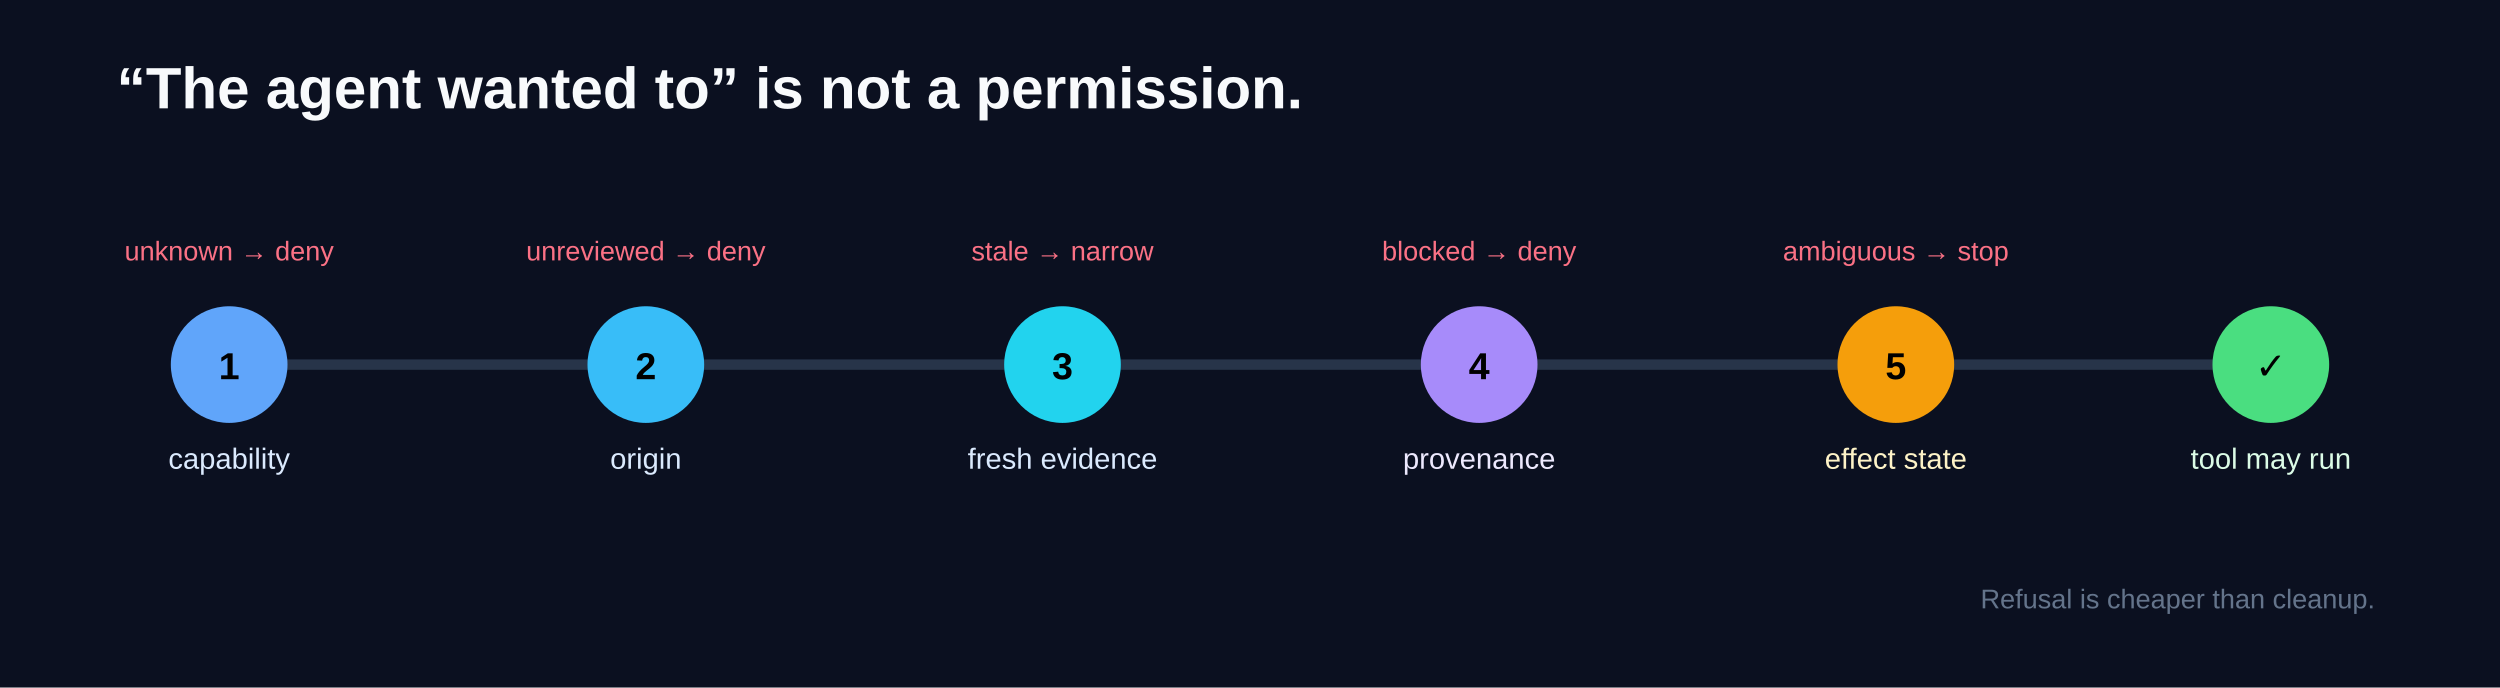
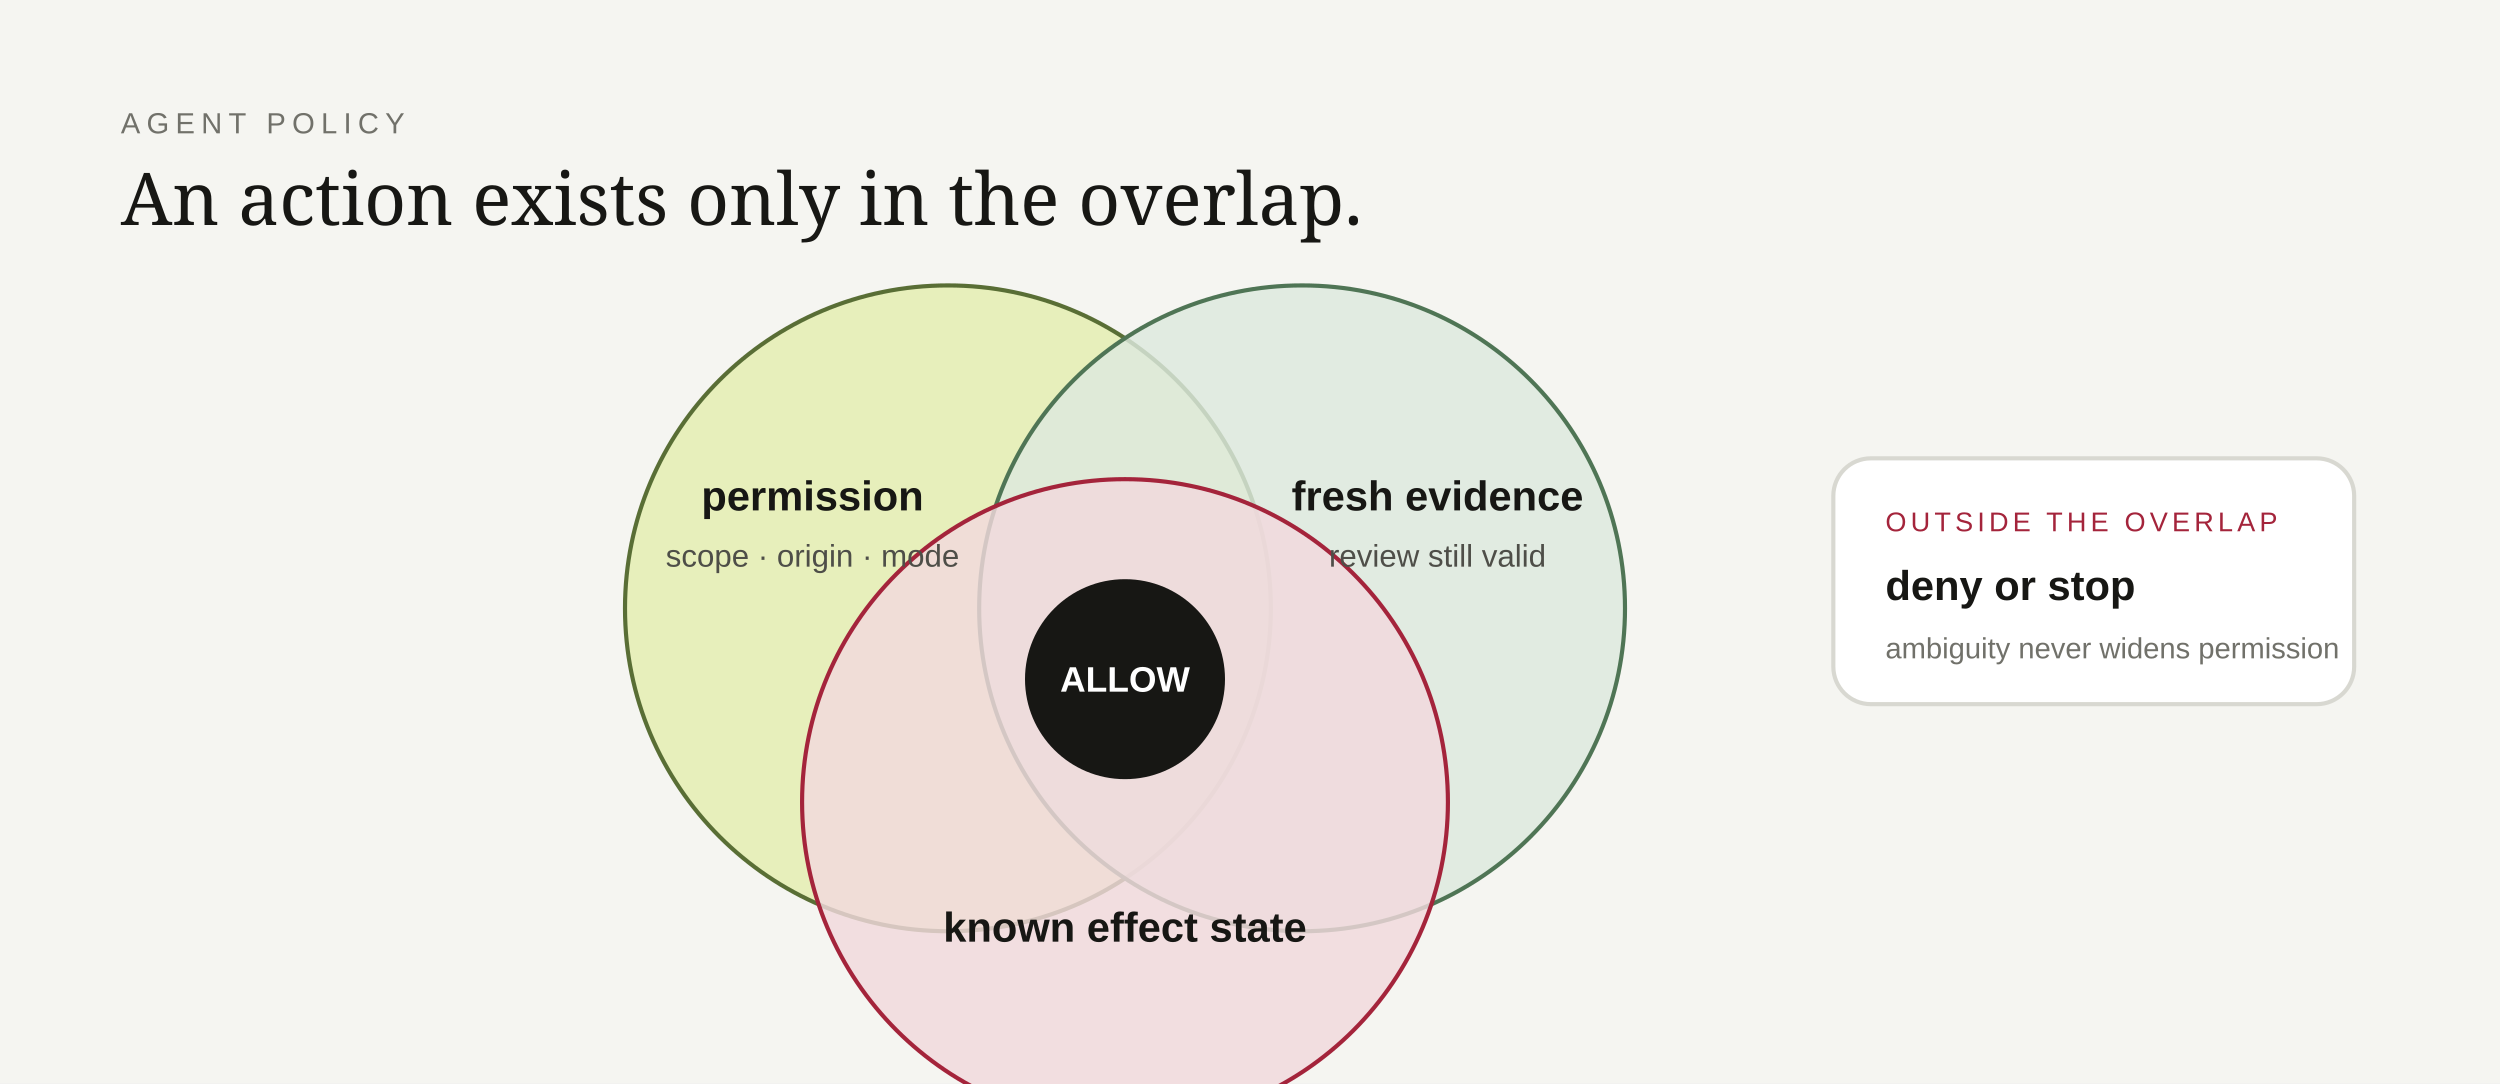
- <svg xmlns="http://www.w3.org/2000/svg" width="1200" height="330" viewBox="0 0 1200 330" role="img" aria-labelledby="t d">
-   <rect width="1200" height="330" fill="#0b1020" />
-   <text x="56" y="52" fill="#f8fafc" font-family="Arial,sans-serif" font-size="28" font-weight="700">“The agent wanted to” is not a permission.</text>
-   <path d="M90 175 H1110" stroke="#273449" stroke-width="5" stroke-linecap="round" />
-   <g font-family="Arial,sans-serif" text-anchor="middle">
-     <g transform="translate(110)">
-       <circle cy="175" r="28" fill="#60a5fa" />
-       <text y="182" font-size="18" font-weight="700">1</text>
-       <text y="225" fill="#dbeafe" font-size="14">capability</text>
-     </g>
-     <g transform="translate(310)">
-       <circle cy="175" r="28" fill="#38bdf8" />
-       <text y="182" font-size="18" font-weight="700">2</text>
-       <text y="225" fill="#dbeafe" font-size="14">origin</text>
-     </g>
-     <g transform="translate(510)">
-       <circle cy="175" r="28" fill="#22d3ee" />
-       <text y="182" font-size="18" font-weight="700">3</text>
-       <text y="225" fill="#dbeafe" font-size="14">fresh evidence</text>
-     </g>
-     <g transform="translate(710)">
-       <circle cy="175" r="28" fill="#a78bfa" />
-       <text y="182" font-size="18" font-weight="700">4</text>
-       <text y="225" fill="#ede9fe" font-size="14">provenance</text>
-     </g>
-     <g transform="translate(910)">
-       <circle cy="175" r="28" fill="#f59e0b" />
-       <text y="182" font-size="18" font-weight="700">5</text>
-       <text y="225" fill="#fef3c7" font-size="14">effect state</text>
-     </g>
-     <g transform="translate(1090)">
-       <circle cy="175" r="28" fill="#4ade80" />
-       <text y="182" font-size="18" font-weight="700">✓</text>
-       <text y="225" fill="#dcfce7" font-size="14">tool may run</text>
-     </g>
-   </g>
-   <g fill="#fb7185" font-family="Arial,sans-serif" font-size="13">
-     <text x="110" y="125" text-anchor="middle">unknown → deny</text>
-     <text x="310" y="125" text-anchor="middle">unreviewed → deny</text>
-     <text x="510" y="125" text-anchor="middle">stale → narrow</text>
-     <text x="710" y="125" text-anchor="middle">blocked → deny</text>
-     <text x="910" y="125" text-anchor="middle">ambiguous → stop</text>
-   </g>
-   <text x="1140" y="292" fill="#64748b" font-family="Arial,sans-serif" font-size="13" text-anchor="end">Refusal is cheaper than cleanup.</text>
+ <svg xmlns="http://www.w3.org/2000/svg" viewBox="0 0 1200 520" role="img" aria-labelledby="t d">
+   <rect width="1200" height="520" fill="#f5f5f1" />
+   <text x="58" y="64" fill="#71716a" font-family="Arial,sans-serif" font-size="14" letter-spacing="3">AGENT POLICY</text>
+   <text x="58" y="108" fill="#171714" font-family="Georgia,serif" font-size="35">An action exists only in the overlap.</text>
+   <circle cx="455" cy="292" r="155" fill="#e4edb0" fill-opacity=".82" stroke="#596e35" stroke-width="2" />
+   <circle cx="625" cy="292" r="155" fill="#dce9de" fill-opacity=".82" stroke="#4f7555" stroke-width="2" />
+   <circle cx="540" cy="385" r="155" fill="#f1d9dc" fill-opacity=".82" stroke="#a4243b" stroke-width="2" />
+   <text x="390" y="245" text-anchor="middle" fill="#171714" font-family="Arial,sans-serif" font-size="20" font-weight="700">permission</text>
+   <text x="390" y="272" text-anchor="middle" fill="#4e4e48" font-family="Arial,sans-serif" font-size="15">scope · origin · mode</text>
+   <text x="690" y="245" text-anchor="middle" fill="#171714" font-family="Arial,sans-serif" font-size="20" font-weight="700">fresh evidence</text>
+   <text x="690" y="272" text-anchor="middle" fill="#4e4e48" font-family="Arial,sans-serif" font-size="15">review still valid</text>
+   <text x="540" y="452" text-anchor="middle" fill="#171714" font-family="Arial,sans-serif" font-size="20" font-weight="700">known effect state</text>
+   <circle cx="540" cy="326" r="48" fill="#171714" />
+   <text x="540" y="332" text-anchor="middle" fill="#fff" font-family="Arial,sans-serif" font-size="17" font-weight="700">ALLOW</text>
+   <rect x="880" y="220" width="250" height="118" rx="18" fill="#fff" stroke="#d8d8d1" stroke-width="2" />
+   <text x="905" y="255" fill="#a4243b" font-family="Arial,sans-serif" font-size="13" letter-spacing="2">OUTSIDE THE OVERLAP</text>
+   <text x="905" y="288" fill="#171714" font-family="Arial,sans-serif" font-size="20" font-weight="700">deny or stop</text>
+   <text x="905" y="316" fill="#71716a" font-family="Arial,sans-serif" font-size="14">ambiguity never widens permission</text>
</svg>
